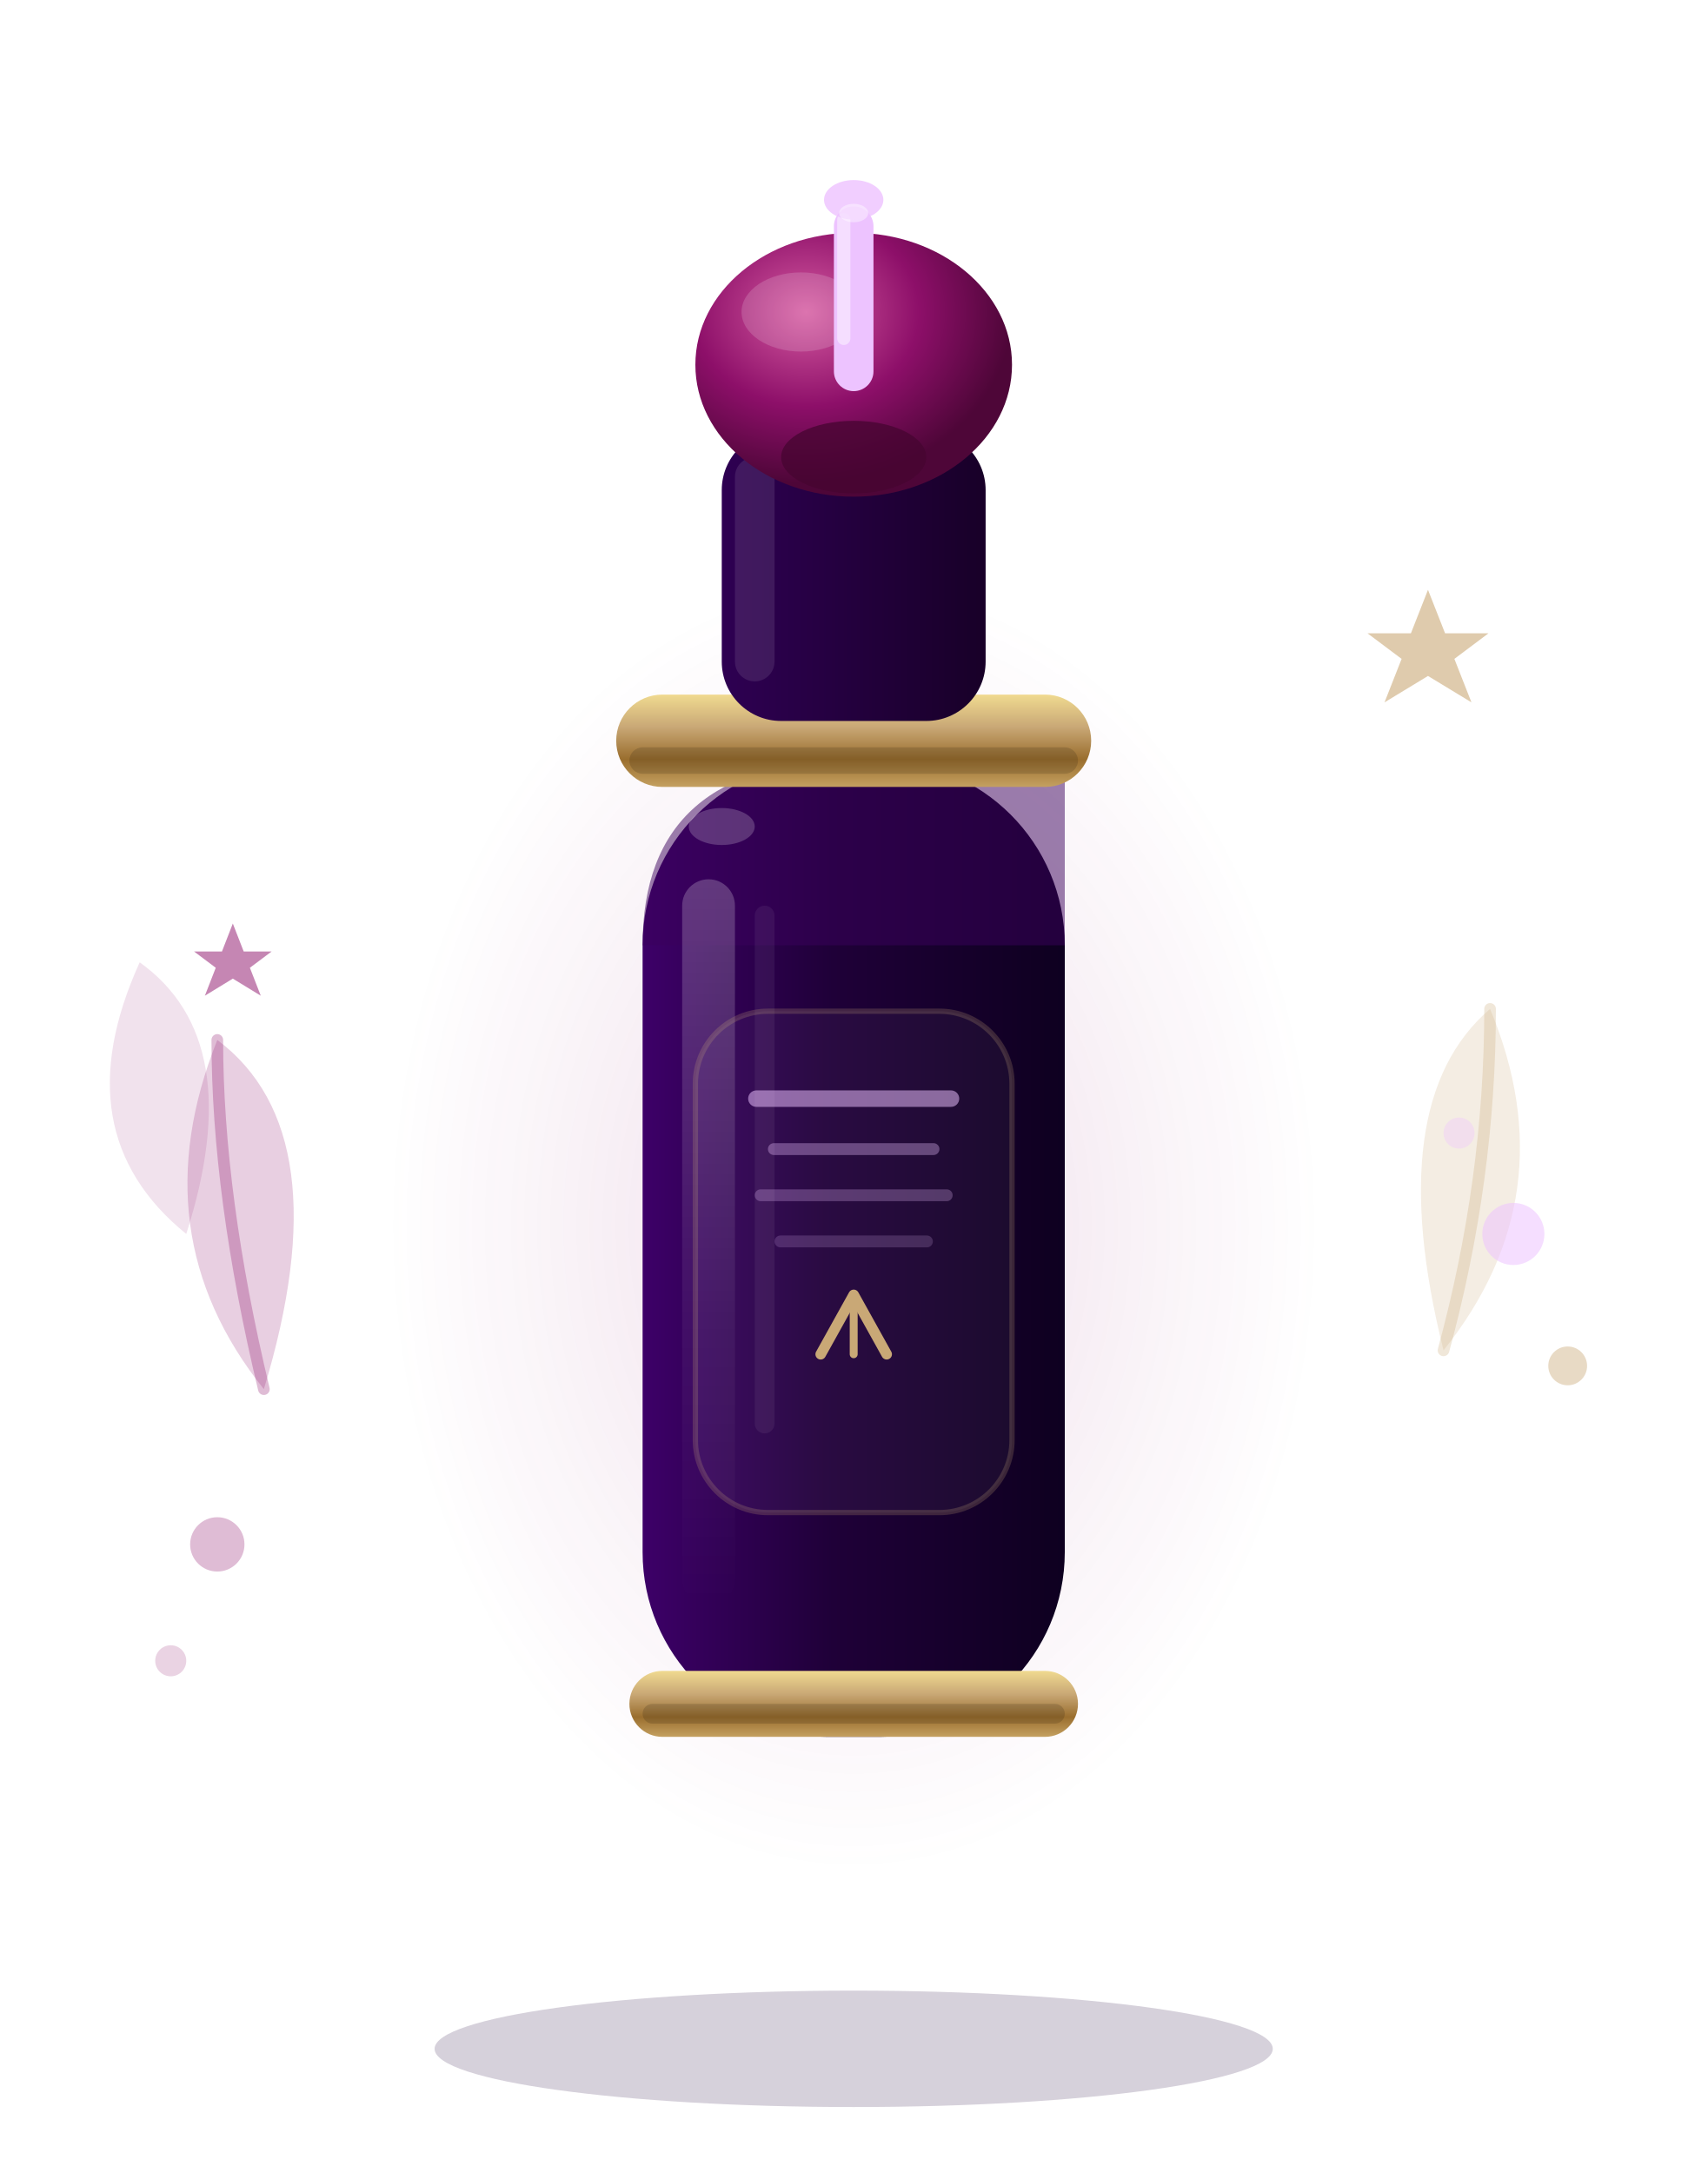
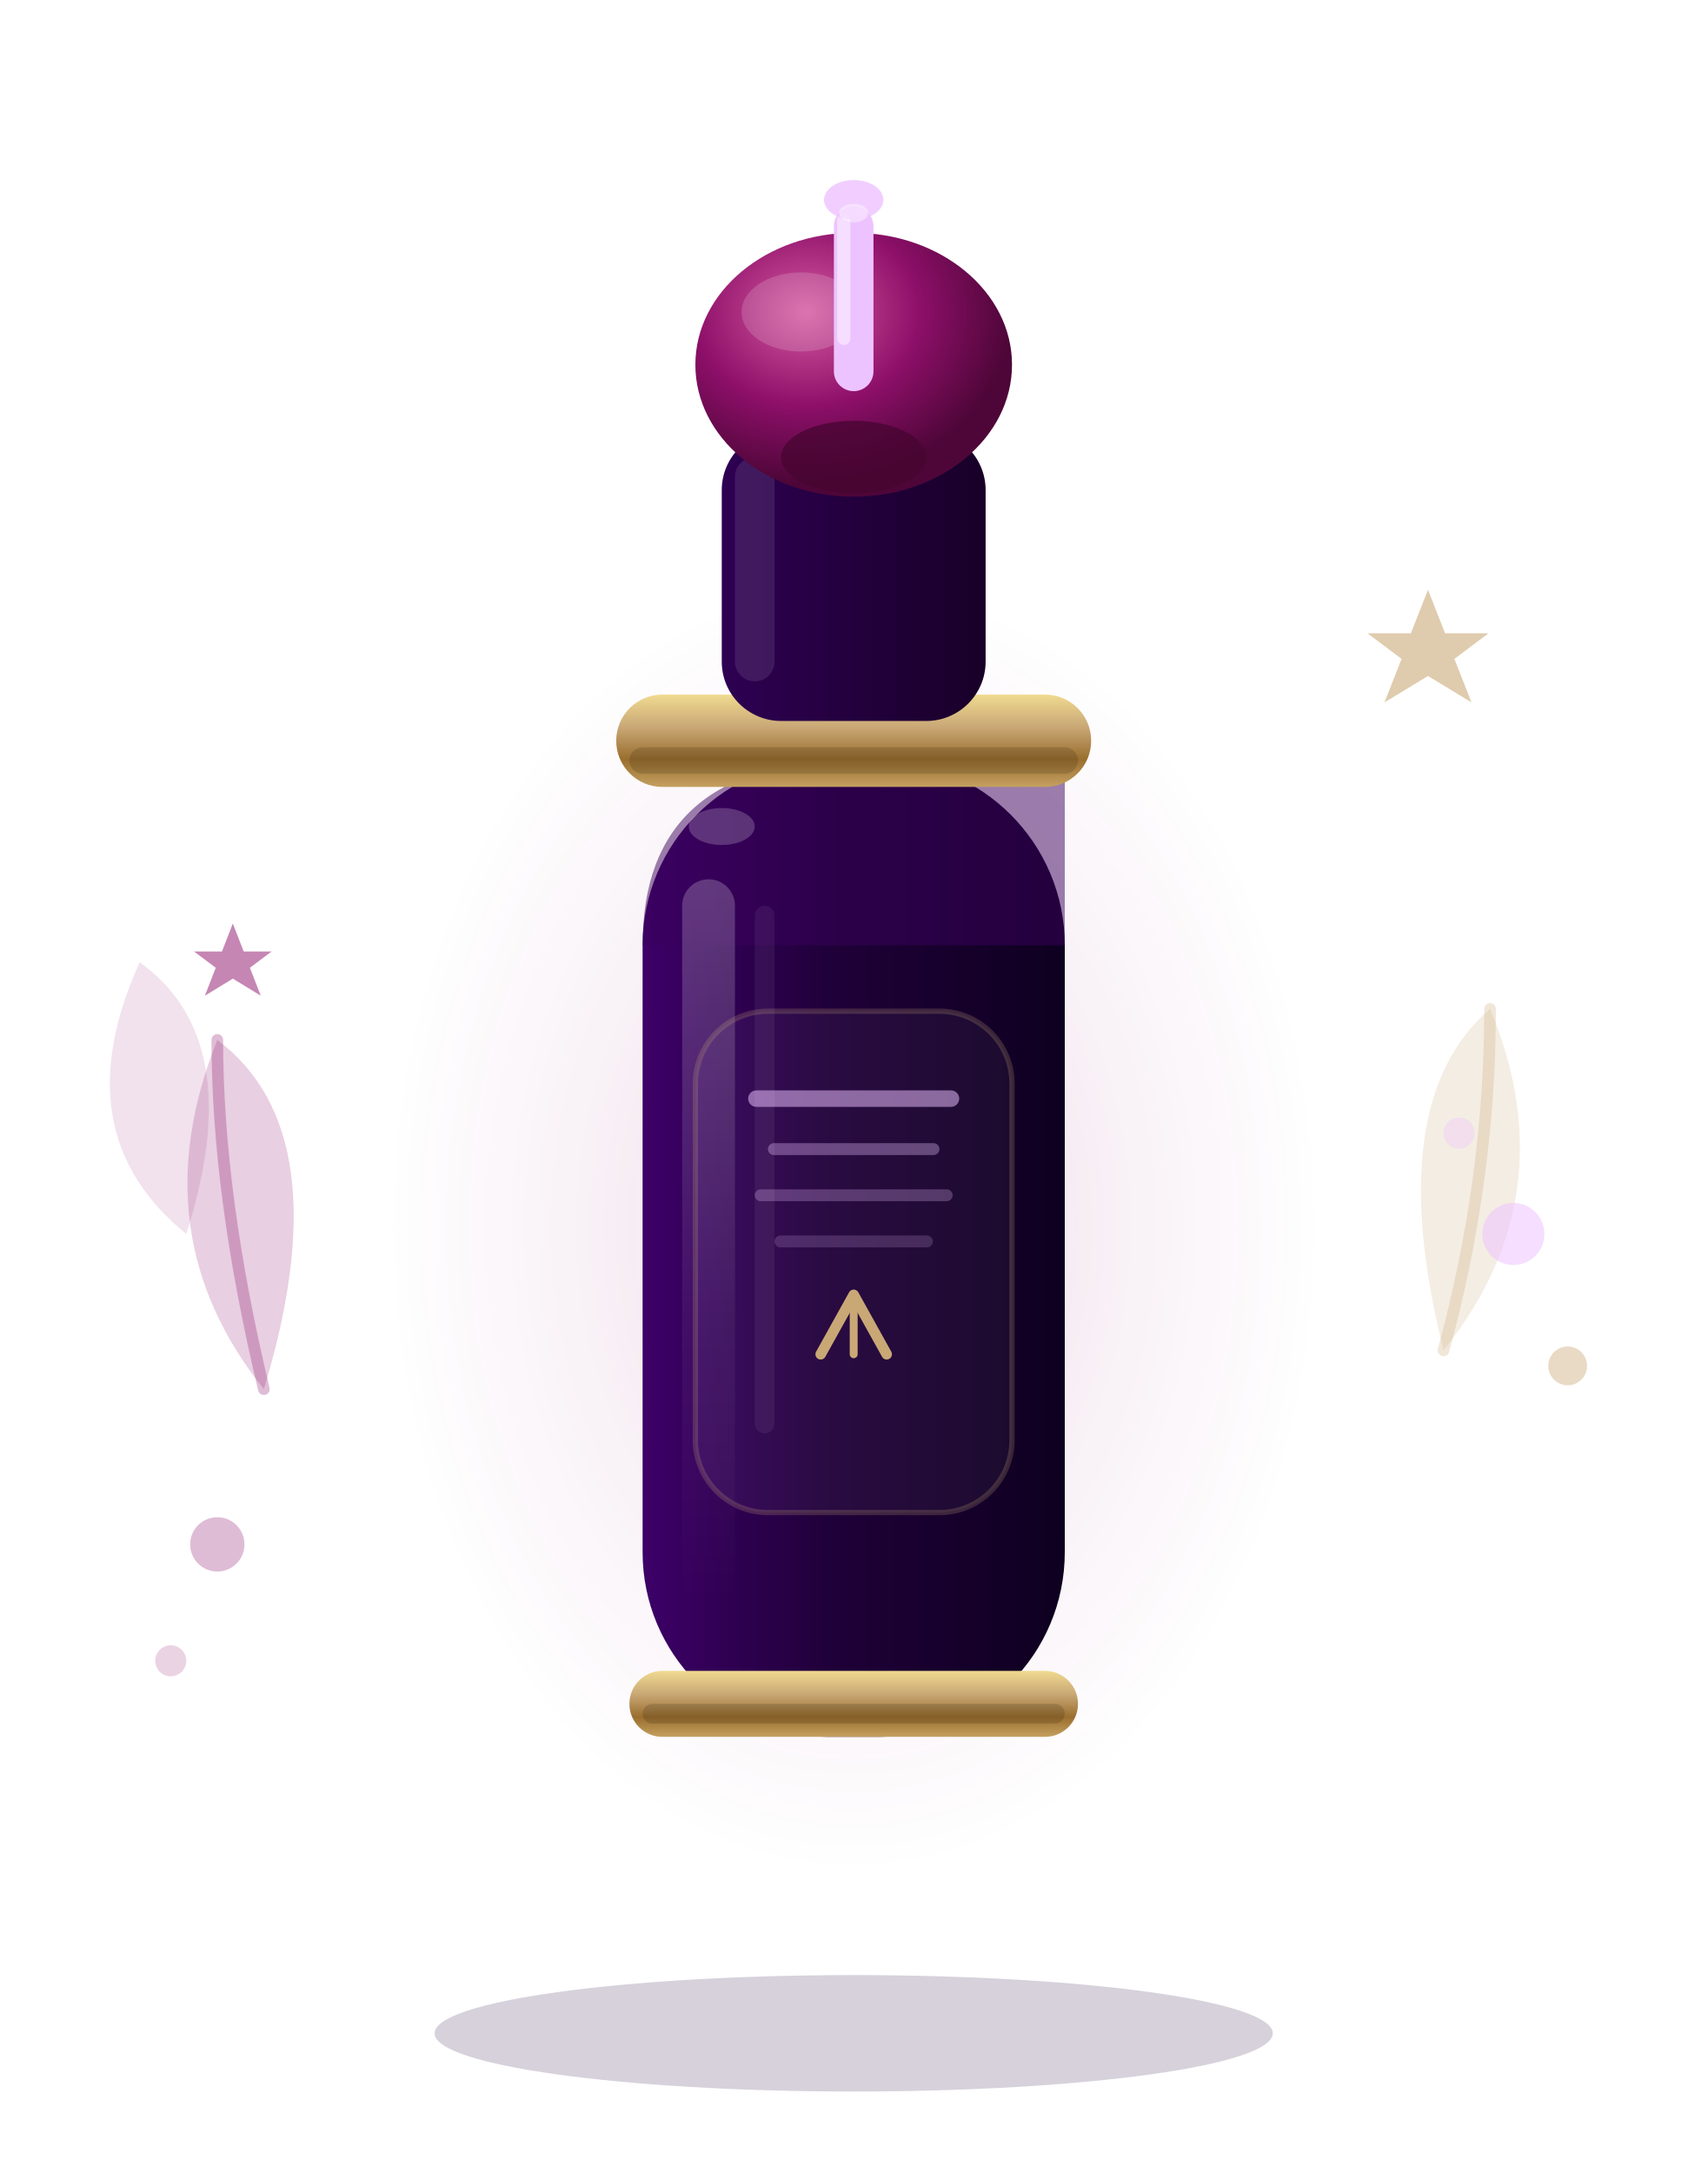
<svg xmlns="http://www.w3.org/2000/svg" viewBox="0 0 220 280" fill="none">
  <defs>
    <linearGradient id="sk-body" x1="0" y1="0" x2="1" y2="0">
      <stop offset="0%" stop-color="#3d0068" />
      <stop offset="45%" stop-color="#1f0038" />
      <stop offset="100%" stop-color="#0e0020" />
    </linearGradient>
    <linearGradient id="sk-neck" x1="0" y1="0" x2="1" y2="0">
      <stop offset="0%" stop-color="#2e0052" />
      <stop offset="100%" stop-color="#180028" />
    </linearGradient>
    <linearGradient id="sk-gold" x1="0" y1="0" x2="0" y2="1">
      <stop offset="0%" stop-color="#f0da90" />
      <stop offset="35%" stop-color="#C9A876" />
      <stop offset="70%" stop-color="#9a6e2e" />
      <stop offset="100%" stop-color="#c4a060" />
    </linearGradient>
    <radialGradient id="sk-dropper" cx="35%" cy="30%" r="65%">
      <stop offset="0%" stop-color="#d55aa0" />
      <stop offset="55%" stop-color="#8d0f69" />
      <stop offset="100%" stop-color="#4e0638" />
    </radialGradient>
    <linearGradient id="sk-shine" x1="0" y1="0" x2="0" y2="1">
      <stop offset="0%" stop-color="rgba(255,255,255,0.22)" />
      <stop offset="60%" stop-color="rgba(255,255,255,0.06)" />
      <stop offset="100%" stop-color="rgba(255,255,255,0)" />
    </linearGradient>
    <radialGradient id="sk-glow" cx="50%" cy="50%" r="50%">
      <stop offset="0%" stop-color="#8d0f69" stop-opacity="0.14" />
      <stop offset="100%" stop-color="#8d0f69" stop-opacity="0" />
    </radialGradient>
  </defs>
  <ellipse cx="110" cy="158" rx="60" ry="84" fill="url(#sk-glow)" />
-   <ellipse cx="110" cy="264" rx="54" ry="7.5" fill="rgba(31,0,56,0.18)" />
+   <ellipse cx="110" cy="262" rx="54" ry="7.5" fill="rgba(31,0,56,0.18)" />
  <g transform="translate(110, 132) scale(0.85) translate(-100, -150)">
    <rect x="68" y="110" width="64" height="148" rx="28" fill="url(#sk-body)" />
    <path d="M68 138 Q68 110 100 110 Q132 110 132 110 L132 138Z" fill="rgba(58,0,92,0.5)" />
    <rect x="74" y="128" width="8" height="110" rx="4" fill="url(#sk-shine)" />
    <rect x="85" y="132" width="3" height="80" rx="1.5" fill="rgba(255,255,255,0.06)" />
    <ellipse cx="80" cy="120" rx="5" ry="2.8" fill="rgba(255,255,255,0.2)" />
    <rect x="66" y="248" width="68" height="10" rx="5" fill="url(#sk-gold)" />
    <rect x="68" y="253" width="64" height="3" rx="1.5" fill="rgba(0,0,0,0.14)" />
    <rect x="64" y="100" width="72" height="14" rx="7" fill="url(#sk-gold)" />
    <rect x="66" y="108" width="68" height="4" rx="2" fill="rgba(0,0,0,0.14)" />
    <rect x="80" y="60" width="40" height="44" rx="9" fill="url(#sk-neck)" />
    <rect x="82" y="64" width="6" height="34" rx="3" fill="rgba(255,255,255,0.1)" />
    <rect x="76" y="148" width="48" height="76" rx="11" fill="rgba(255,255,255,0.045)" stroke="rgba(201,168,118,0.22)" stroke-width="0.8" />
    <rect x="84" y="160" width="32" height="2.5" rx="1.25" fill="rgba(237,195,255,0.52)" />
    <rect x="87" y="168" width="26" height="1.8" rx="0.9" fill="rgba(237,195,255,0.34)" />
    <rect x="85" y="175" width="30" height="1.8" rx="0.9" fill="rgba(237,195,255,0.26)" />
    <rect x="88" y="182" width="24" height="1.8" rx="0.9" fill="rgba(237,195,255,0.18)" />
    <path d="M95 200 L100 191 L105 200" stroke="#C9A876" stroke-width="1.6" fill="none" stroke-linecap="round" stroke-linejoin="round" />
    <path d="M100 191 L100 200" stroke="#C9A876" stroke-width="1.2" fill="none" stroke-linecap="round" />
    <ellipse cx="100" cy="50" rx="24" ry="20" fill="url(#sk-dropper)" />
    <ellipse cx="92" cy="42" rx="9" ry="6" fill="rgba(255,255,255,0.16)" />
    <ellipse cx="100" cy="64" rx="11" ry="5.5" fill="rgba(70,5,48,0.75)" />
    <rect x="97" y="26" width="6" height="28" rx="3" fill="#edc3ff" />
    <rect x="97.5" y="27" width="2" height="20" rx="1" fill="rgba(255,255,255,0.45)" />
    <ellipse cx="100" cy="25" rx="4.5" ry="3" fill="rgba(237,195,255,0.82)" />
    <ellipse cx="100" cy="27" rx="2.2" ry="1.4" fill="rgba(255,255,255,0.4)" />
  </g>
  <g transform="translate(0, 4)">
    <path d="M34 175 Q18 155 28 130 Q44 142 34 175Z" fill="rgba(141,15,105,0.2)" />
    <path d="M34 175 Q28 150 28 130" stroke="rgba(141,15,105,0.28)" stroke-width="1.5" fill="none" stroke-linecap="round" />
    <path d="M24 155 Q8 142 18 120 Q32 130 24 155Z" fill="rgba(141,15,105,0.12)" />
    <path d="M186 170 Q202 150 192 126 Q178 138 186 170Z" fill="rgba(201,168,118,0.2)" />
    <path d="M186 170 Q192 148 192 126" stroke="rgba(201,168,118,0.28)" stroke-width="1.5" fill="none" stroke-linecap="round" />
    <path d="M184 72 l2.2 5.6 5.6 0 -4.4 3.3 2.2 5.6 -5.6-3.4 -5.6 3.4 2.2-5.6 -4.4-3.3 5.6 0Z" fill="rgba(201,168,118,0.6)" />
    <path d="M30 115 l1.4 3.6 3.6 0 -2.8 2.1 1.4 3.6 -3.6-2.2 -3.6 2.2 1.4-3.6 -2.8-2.1 3.6 0Z" fill="rgba(141,15,105,0.5)" />
    <circle cx="195" cy="155" r="4" fill="rgba(237,195,255,0.55)" />
    <circle cx="202" cy="172" r="2.5" fill="rgba(201,168,118,0.42)" />
    <circle cx="188" cy="142" r="2" fill="rgba(237,195,255,0.35)" />
    <circle cx="28" cy="195" r="3.5" fill="rgba(141,15,105,0.28)" />
    <circle cx="22" cy="210" r="2" fill="rgba(141,15,105,0.18)" />
  </g>
</svg>
